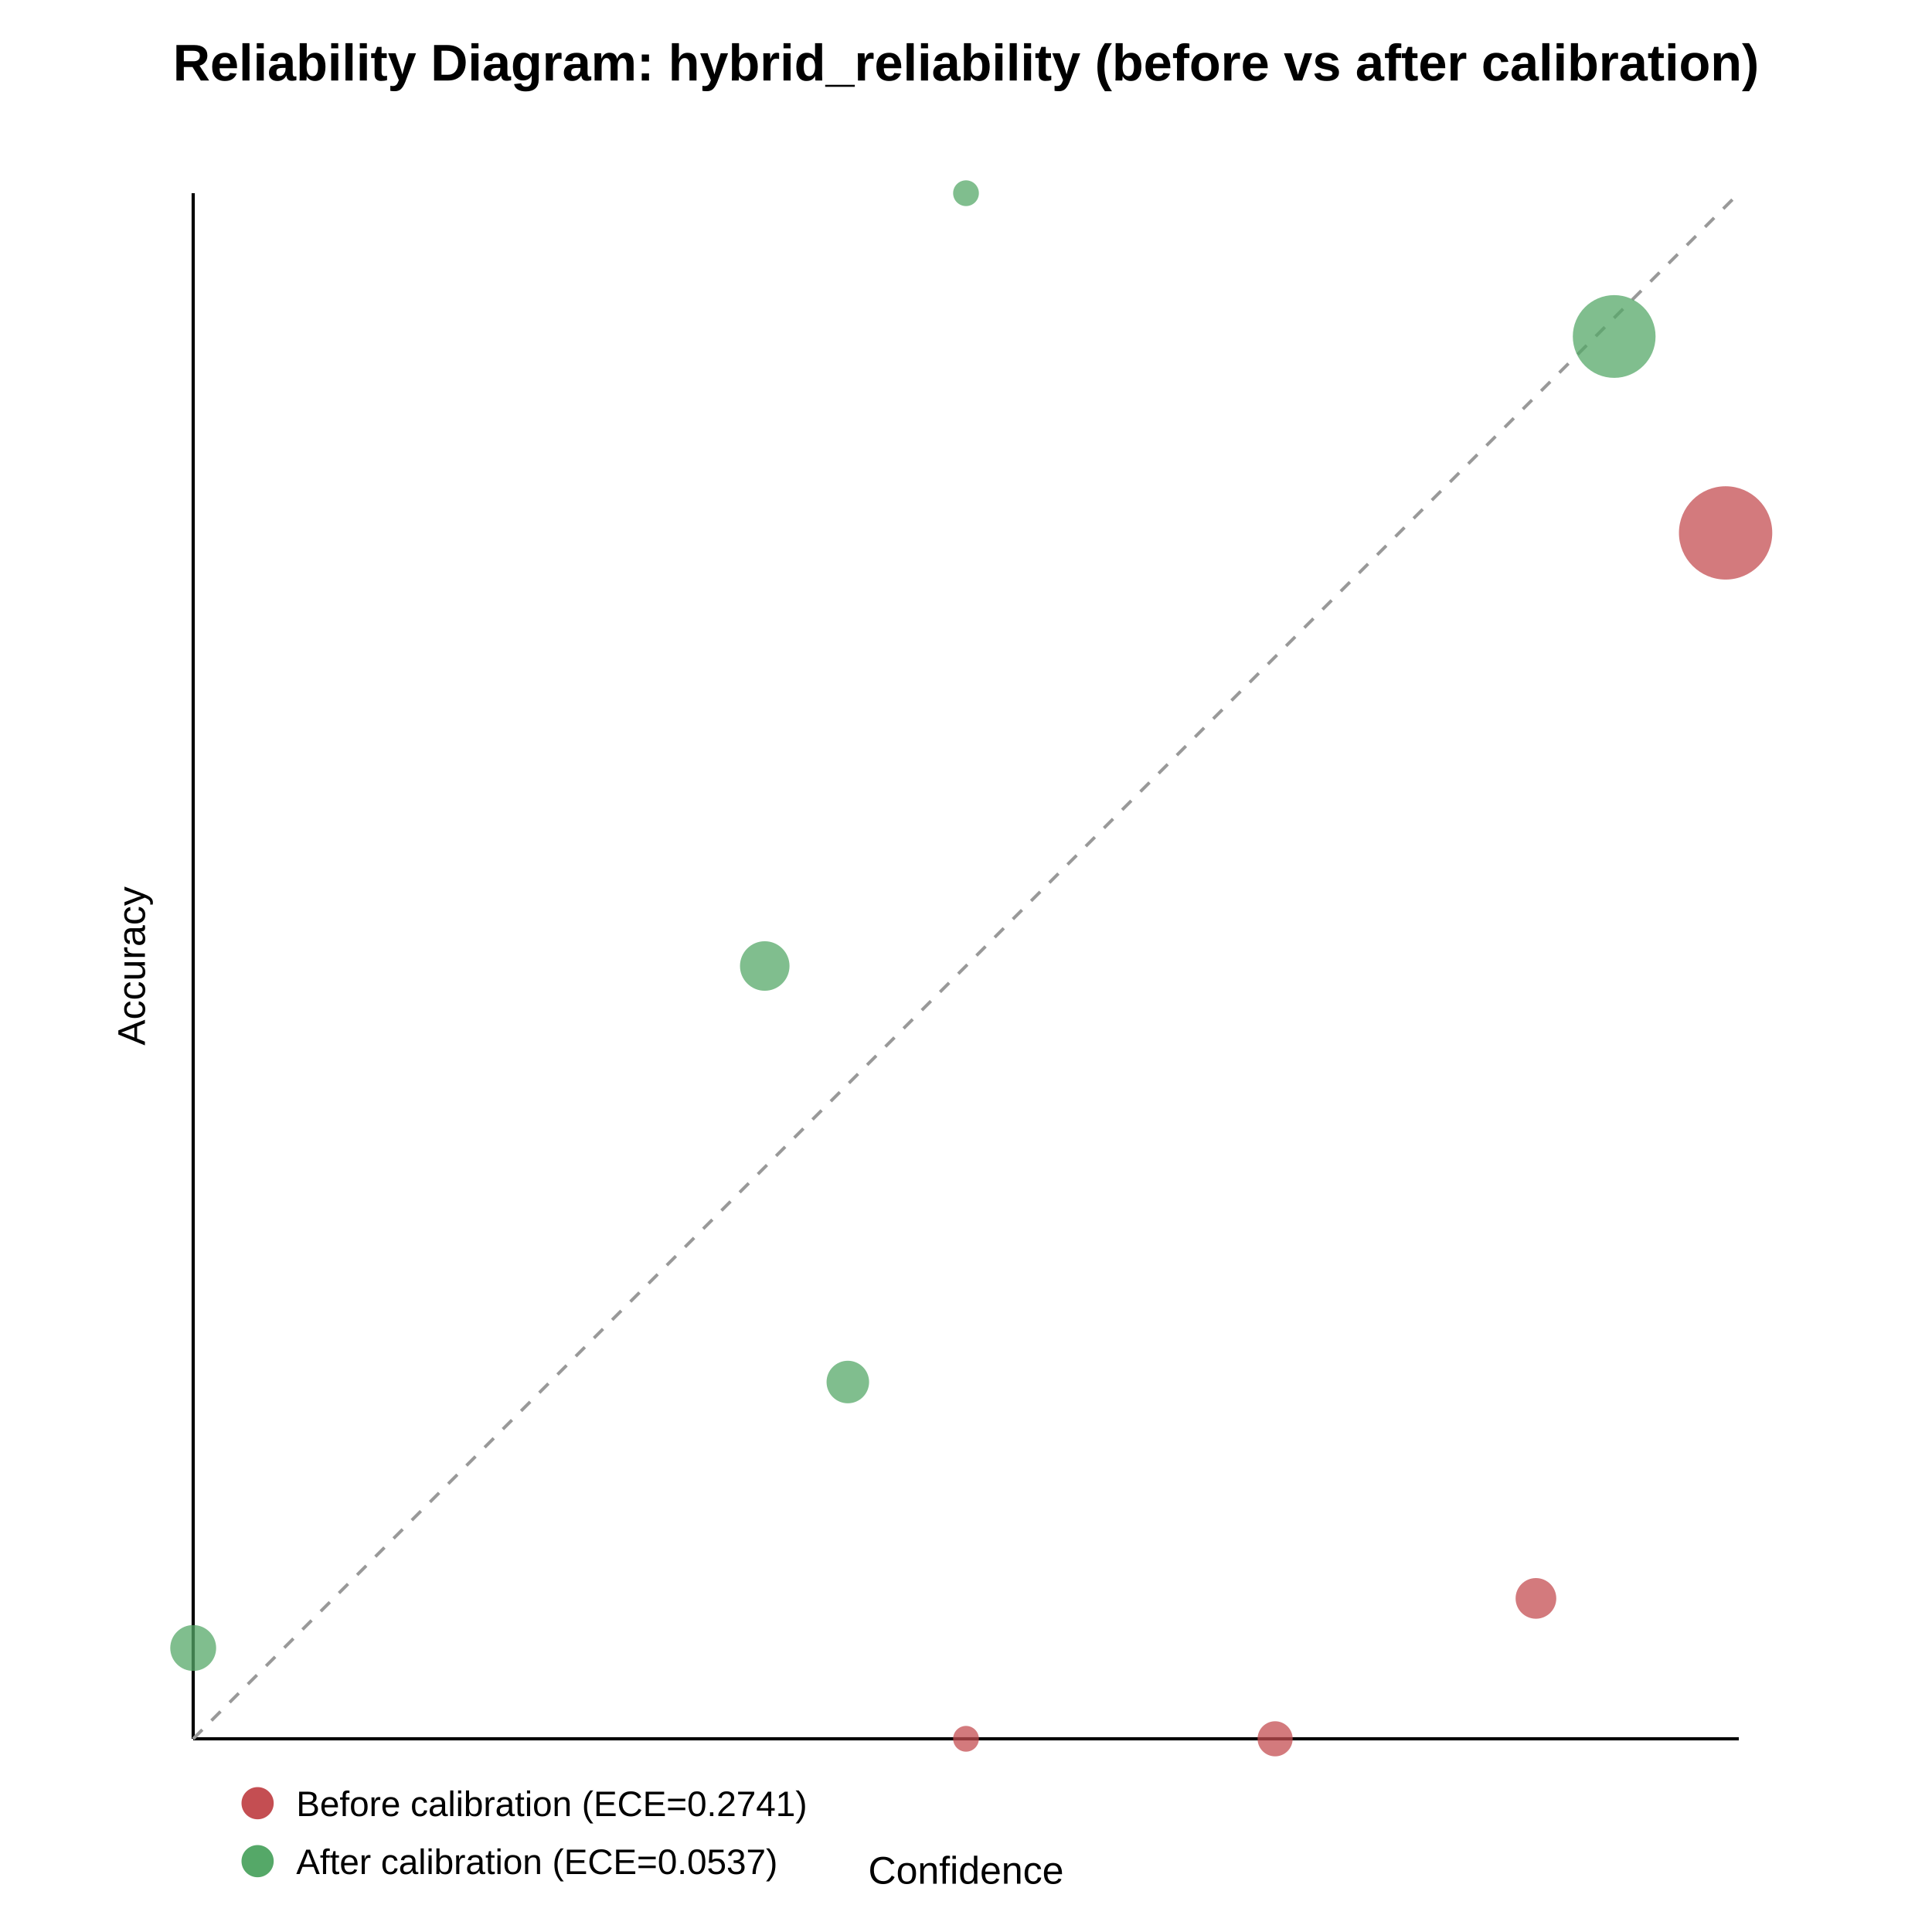
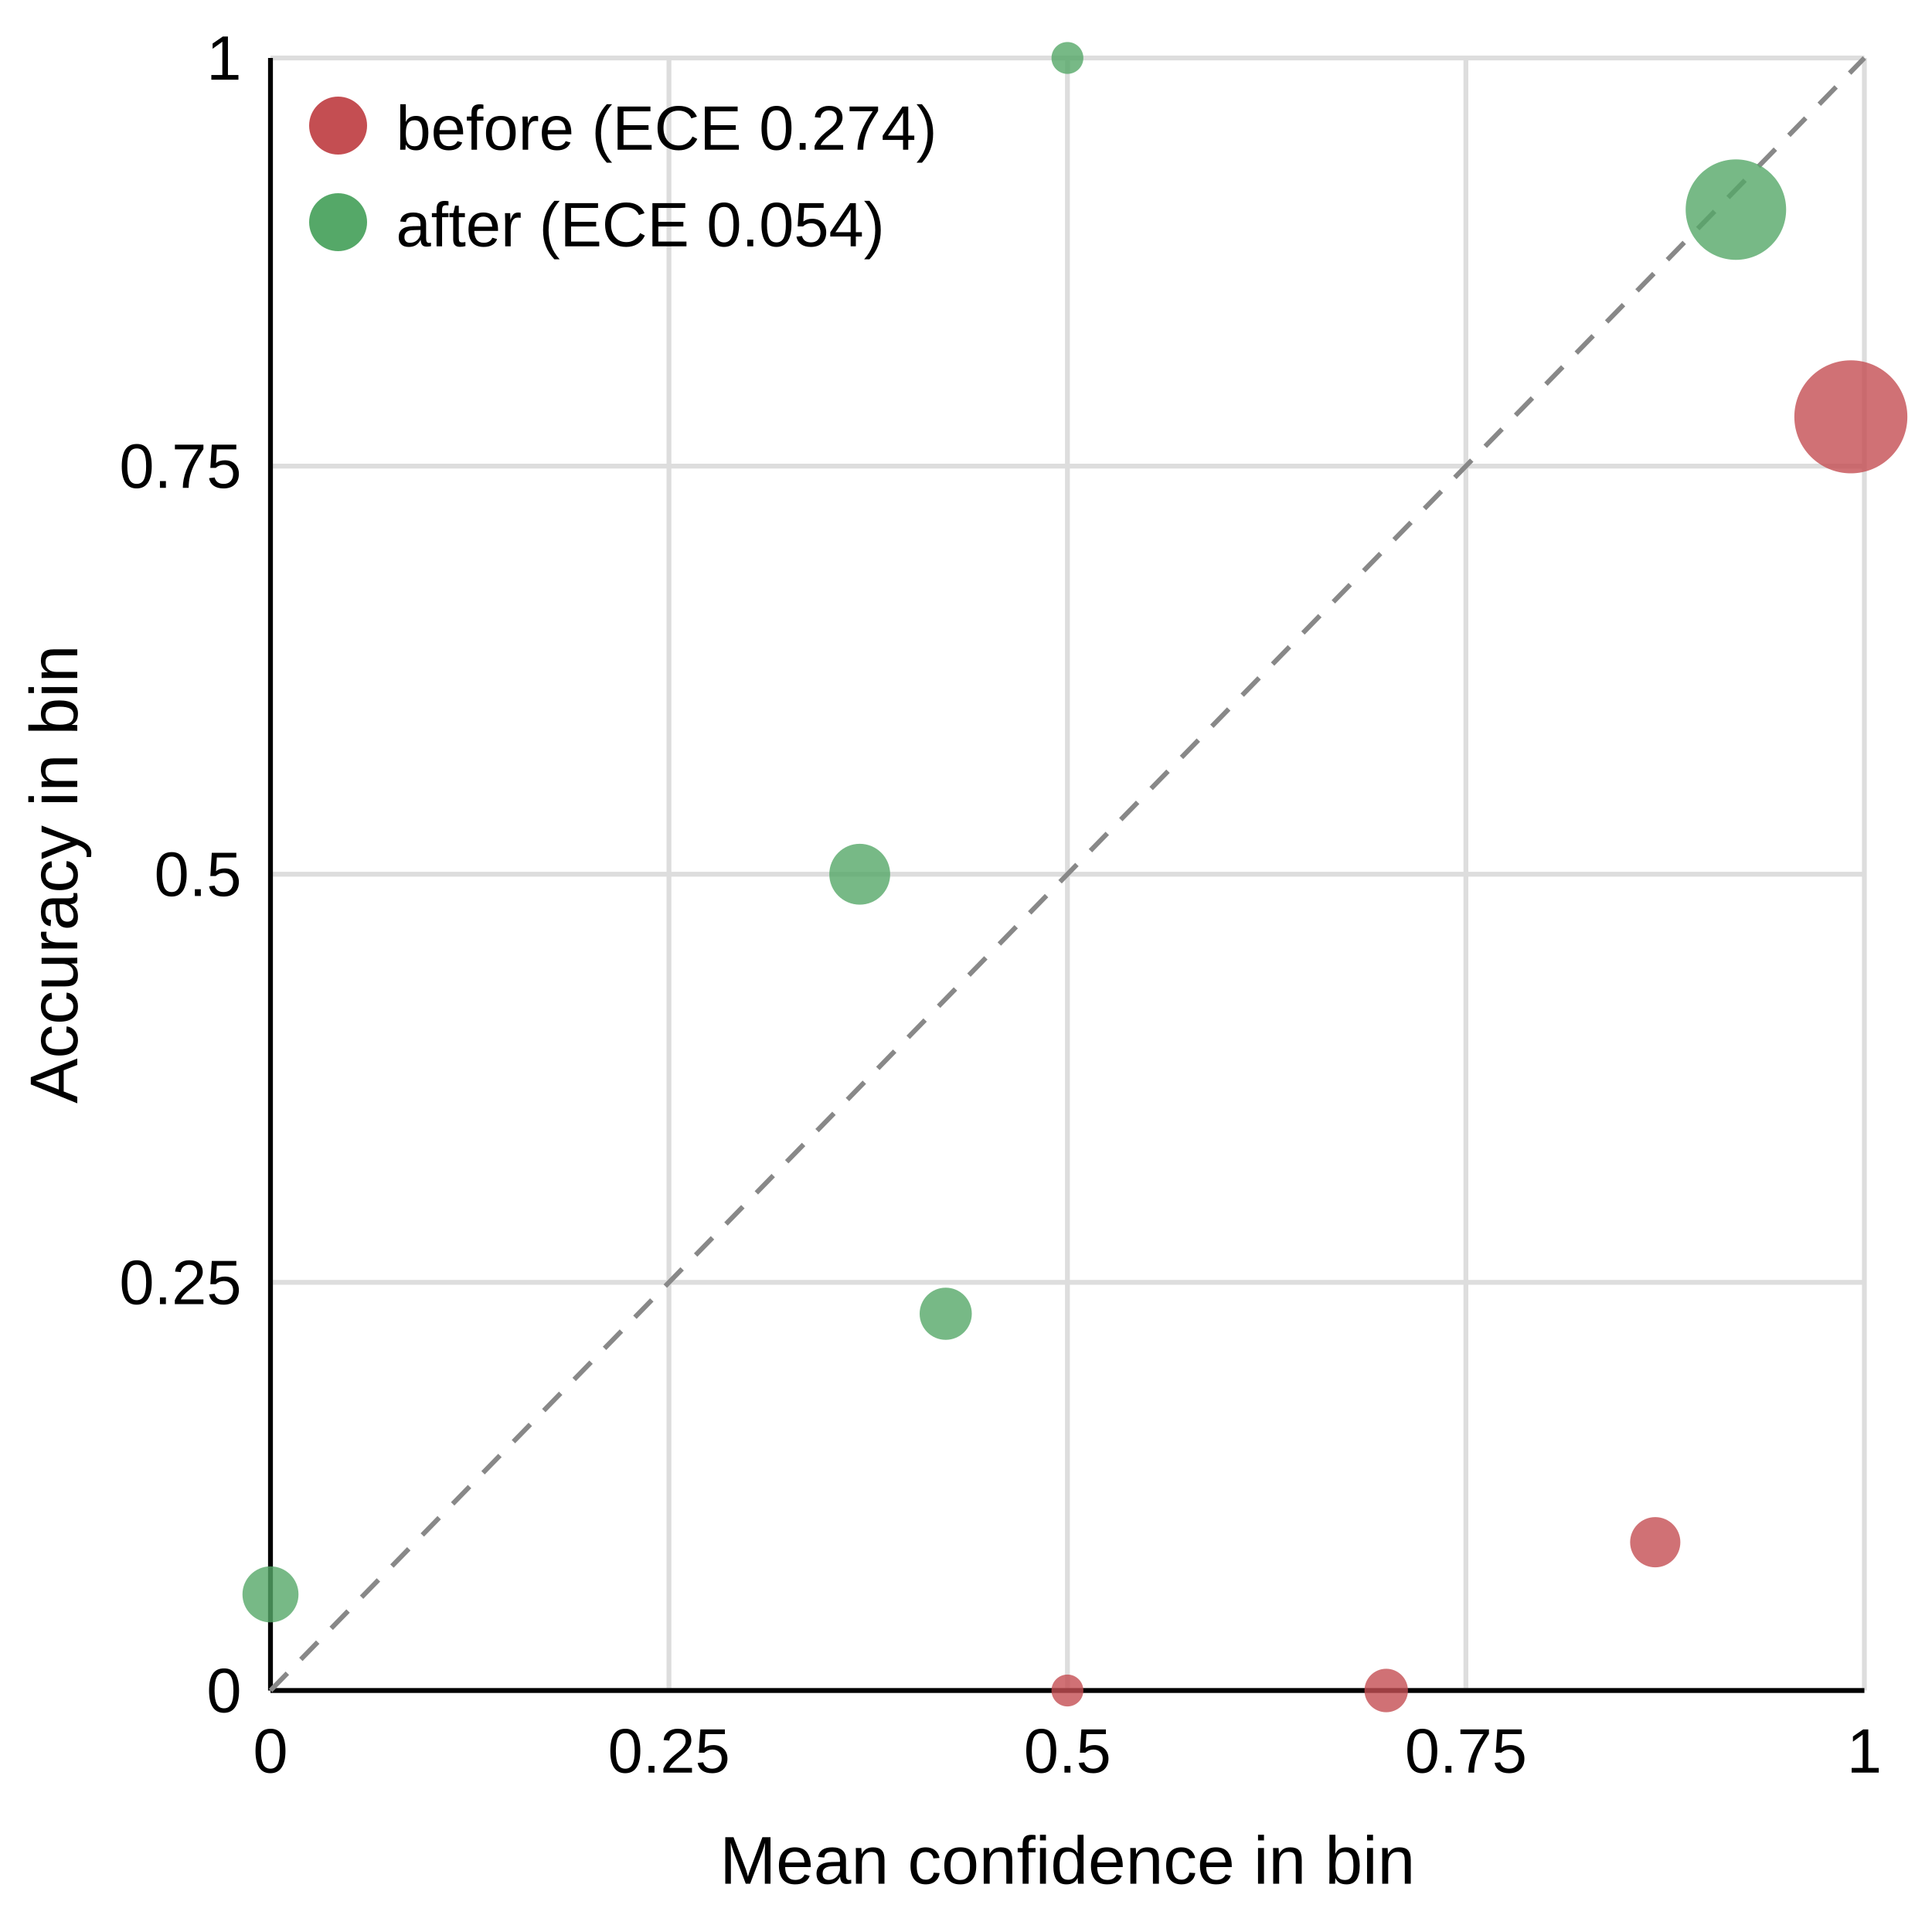
- <svg xmlns="http://www.w3.org/2000/svg" viewBox="0 0 600 600" font-family="Arial, sans-serif">
-   <rect width="600" height="600" fill="white" />
-   <text x="300" y="25" text-anchor="middle" font-size="16" font-weight="bold">Reliability Diagram: hybrid_reliability (before vs after calibration)</text>
-   <line x1="60" y1="60" x2="60" y2="540" stroke="black" />
-   <line x1="60" y1="540" x2="540" y2="540" stroke="black" />
-   <line x1="60" y1="540" x2="540" y2="60" stroke="#999999" stroke-dasharray="4,4" />
-   <text x="45" y="300" text-anchor="middle" font-size="12" transform="rotate(-90 45 300)">Accuracy</text>
-   <text x="300" y="585" text-anchor="middle" font-size="12">Confidence</text>
-   <circle cx="300.0" cy="540.0" r="4" fill="#C44E52" opacity="0.75" />
-   <circle cx="396.0" cy="540.0" r="5.449" fill="#C44E52" opacity="0.75" />
-   <circle cx="477.0" cy="496.4" r="6.317" fill="#C44E52" opacity="0.75" />
-   <circle cx="535.9" cy="165.5" r="14.489" fill="#C44E52" opacity="0.75" />
-   <circle cx="80" cy="560" r="5" fill="#C44E52" />
-   <text x="92" y="564" font-size="11">Before calibration (ECE=0.2741)</text>
-   <circle cx="60.0" cy="511.8" r="7.123" fill="#55A868" opacity="0.75" />
-   <circle cx="237.5" cy="300.0" r="7.69" fill="#55A868" opacity="0.75" />
-   <circle cx="263.3" cy="429.2" r="6.606" fill="#55A868" opacity="0.75" />
-   <circle cx="300.0" cy="60.0" r="4" fill="#55A868" opacity="0.75" />
-   <circle cx="501.3" cy="104.5" r="12.849" fill="#55A868" opacity="0.75" />
-   <circle cx="80" cy="578" r="5" fill="#55A868" />
-   <text x="92" y="582" font-size="11">After calibration (ECE=0.0537)</text>
+ <svg xmlns="http://www.w3.org/2000/svg" viewBox="0 0 400 400" font-family="Arial, Helvetica, sans-serif">
+   <rect width="400" height="400" fill="white" />
+   <line x1="56" y1="12" x2="56" y2="350" stroke="#DDDDDD" />
+   <line x1="56" y1="350" x2="386" y2="350" stroke="#DDDDDD" />
+   <text x="56" y="367" text-anchor="middle" font-size="13">0</text>
+   <text x="50" y="354.5" text-anchor="end" font-size="13">0</text>
+   <line x1="138.5" y1="12" x2="138.5" y2="350" stroke="#DDDDDD" />
+   <line x1="56" y1="265.5" x2="386" y2="265.5" stroke="#DDDDDD" />
+   <text x="138.5" y="367" text-anchor="middle" font-size="13">0.25</text>
+   <text x="50" y="270" text-anchor="end" font-size="13">0.25</text>
+   <line x1="221" y1="12" x2="221" y2="350" stroke="#DDDDDD" />
+   <line x1="56" y1="181" x2="386" y2="181" stroke="#DDDDDD" />
+   <text x="221" y="367" text-anchor="middle" font-size="13">0.5</text>
+   <text x="50" y="185.5" text-anchor="end" font-size="13">0.5</text>
+   <line x1="303.5" y1="12" x2="303.5" y2="350" stroke="#DDDDDD" />
+   <line x1="56" y1="96.5" x2="386" y2="96.5" stroke="#DDDDDD" />
+   <text x="303.5" y="367" text-anchor="middle" font-size="13">0.75</text>
+   <text x="50" y="101" text-anchor="end" font-size="13">0.75</text>
+   <line x1="386" y1="12" x2="386" y2="350" stroke="#DDDDDD" />
+   <line x1="56" y1="12" x2="386" y2="12" stroke="#DDDDDD" />
+   <text x="386" y="367" text-anchor="middle" font-size="13">1</text>
+   <text x="50" y="16.5" text-anchor="end" font-size="13">1</text>
+   <line x1="56" y1="12" x2="56" y2="350" stroke="black" />
+   <line x1="56" y1="350" x2="386" y2="350" stroke="black" />
+   <line x1="56" y1="350" x2="386" y2="12" stroke="#888888" stroke-dasharray="5,4" />
+   <text x="221" y="390" text-anchor="middle" font-size="14">Mean confidence in bin</text>
+   <text x="16" y="181" text-anchor="middle" font-size="14" transform="rotate(-90 16 181)">Accuracy in bin</text>
+   <circle cx="221.0" cy="350.0" r="3.3" fill="#C44E52" opacity="0.8" />
+   <circle cx="287.0" cy="350.0" r="4.5" fill="#C44E52" opacity="0.8" />
+   <circle cx="342.7" cy="319.3" r="5.2" fill="#C44E52" opacity="0.8" />
+   <circle cx="383.2" cy="86.3" r="11.7" fill="#C44E52" opacity="0.8" />
+   <circle cx="56.0" cy="330.1" r="5.8" fill="#55A868" opacity="0.8" />
+   <circle cx="178.0" cy="181.0" r="6.3" fill="#55A868" opacity="0.8" />
+   <circle cx="195.8" cy="272.0" r="5.4" fill="#55A868" opacity="0.8" />
+   <circle cx="221.0" cy="12.0" r="3.3" fill="#55A868" opacity="0.8" />
+   <circle cx="359.4" cy="43.4" r="10.4" fill="#55A868" opacity="0.8" />
+   <circle cx="70" cy="26" r="6" fill="#C44E52" />
+   <text x="82" y="31" font-size="13">before (ECE 0.274)</text>
+   <circle cx="70" cy="46" r="6" fill="#55A868" />
+   <text x="82" y="51" font-size="13">after (ECE 0.054)</text>
</svg>
